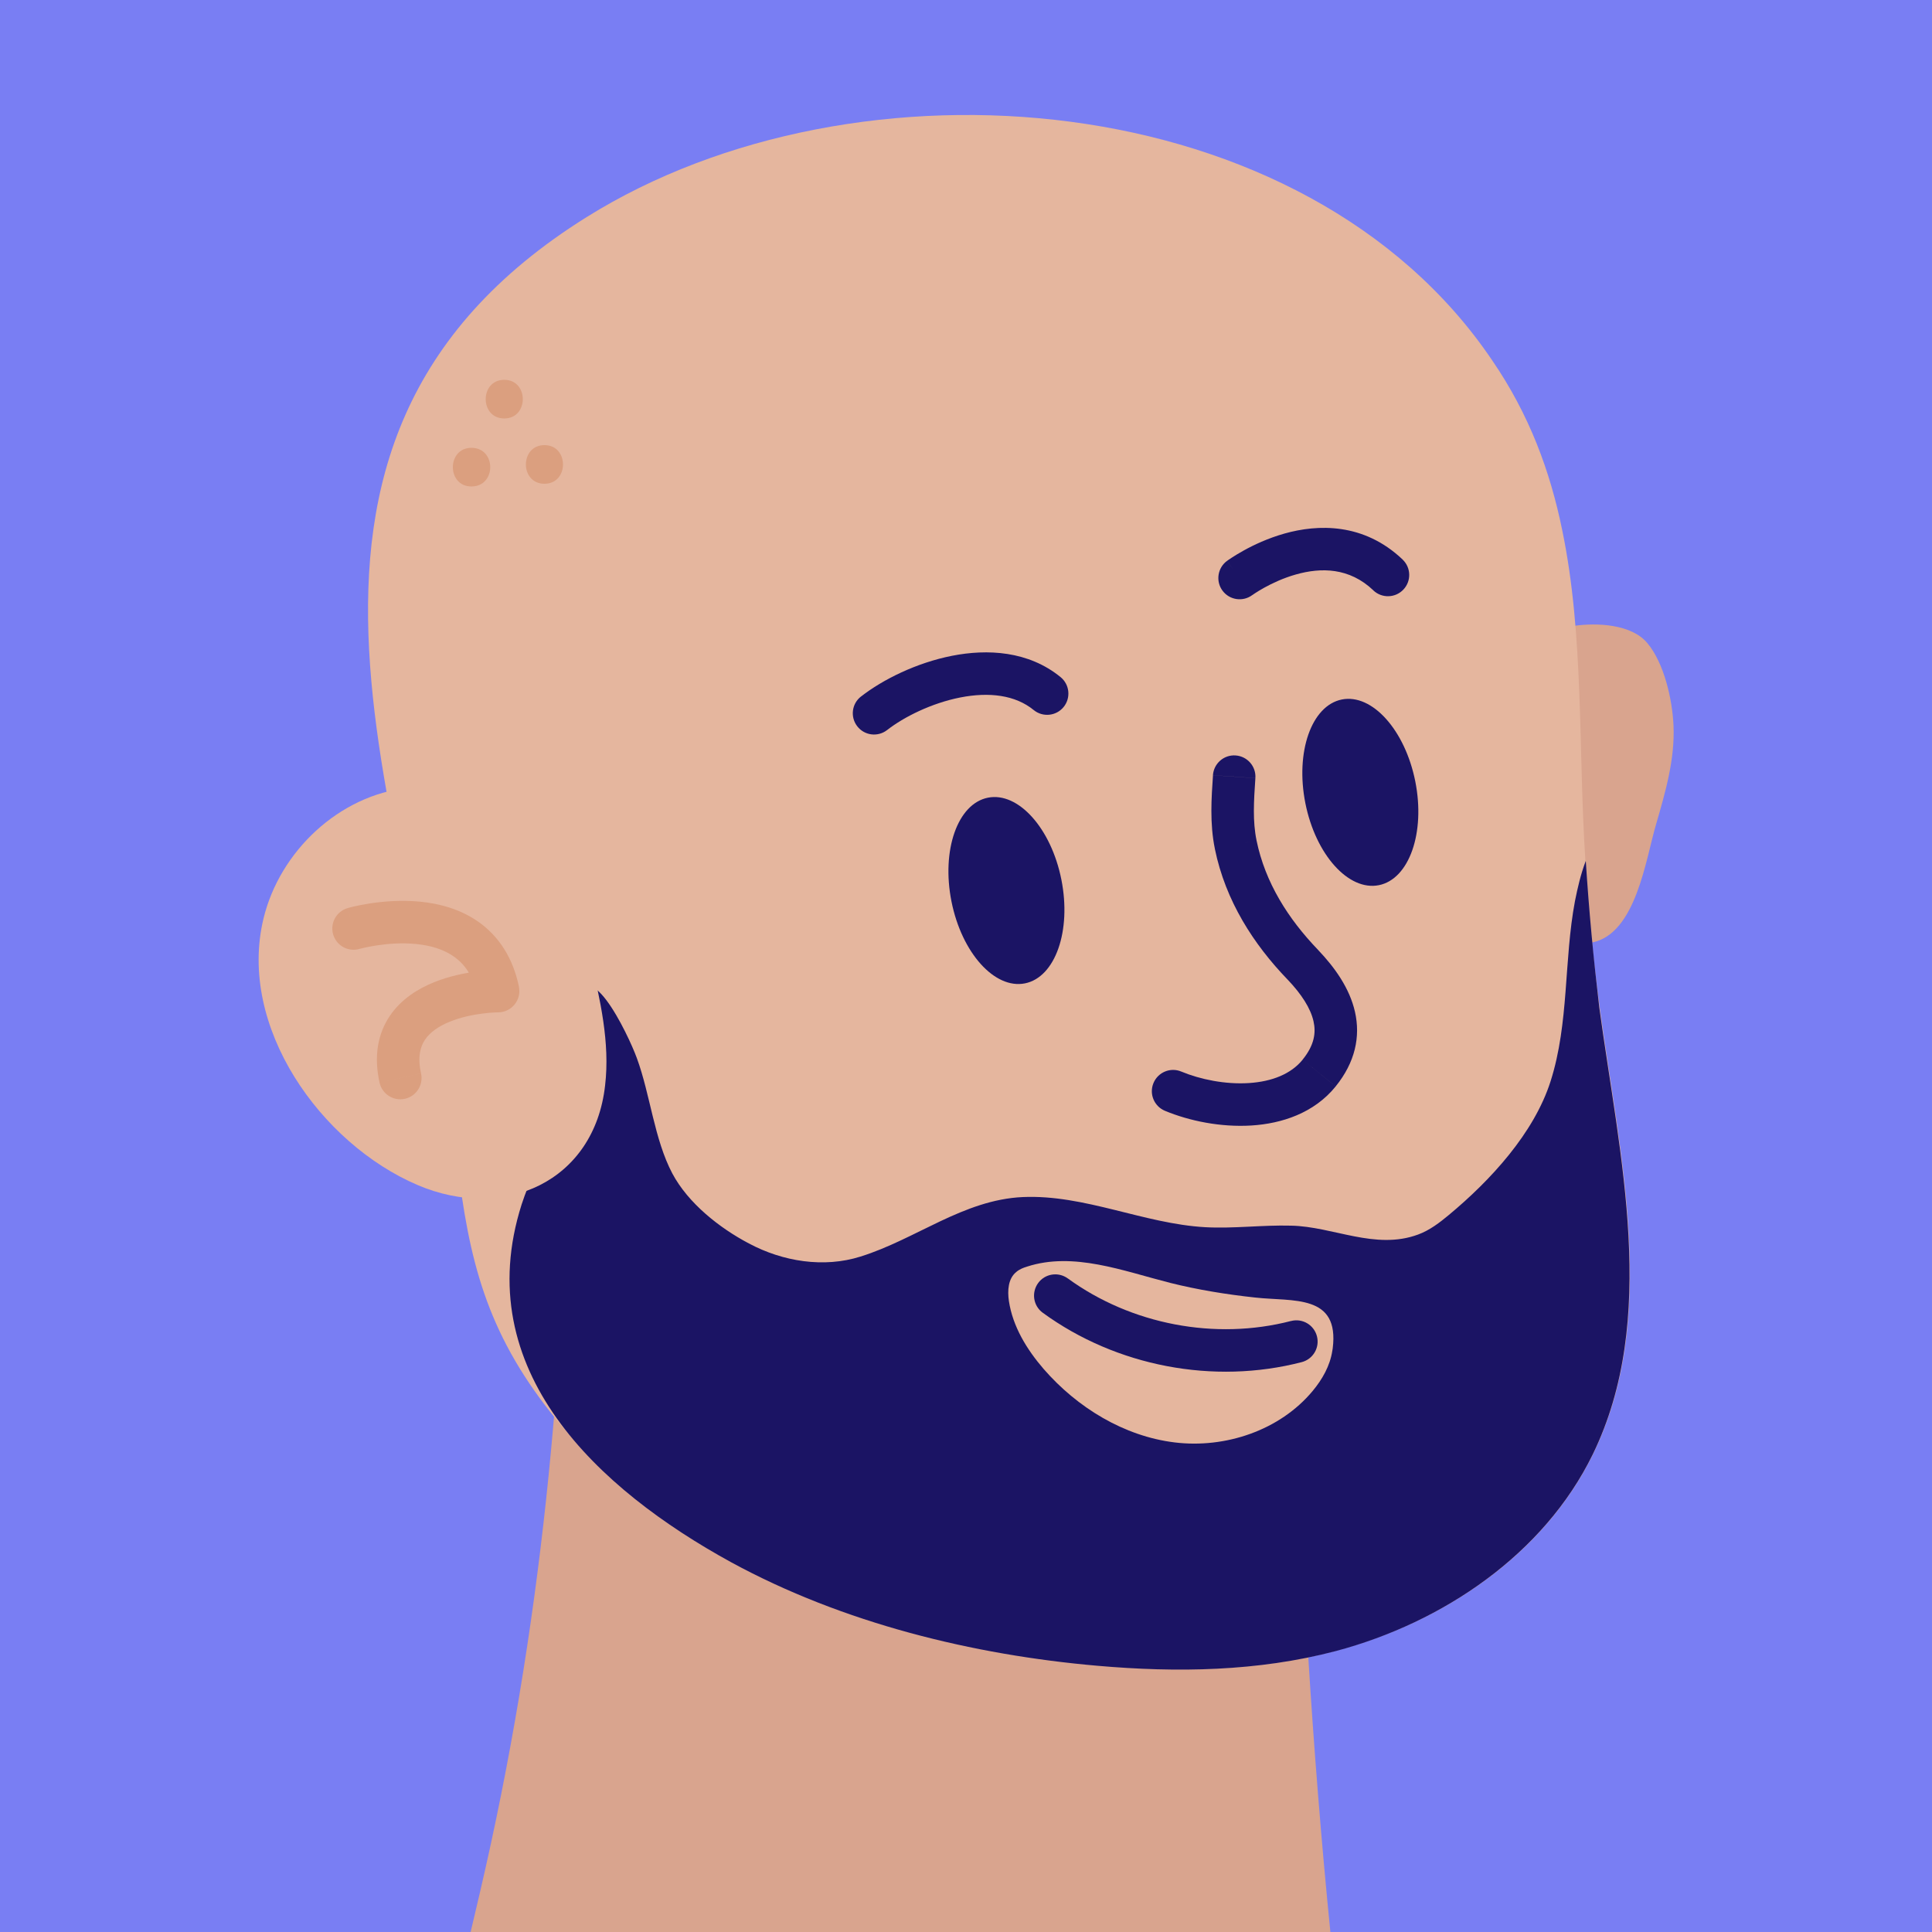
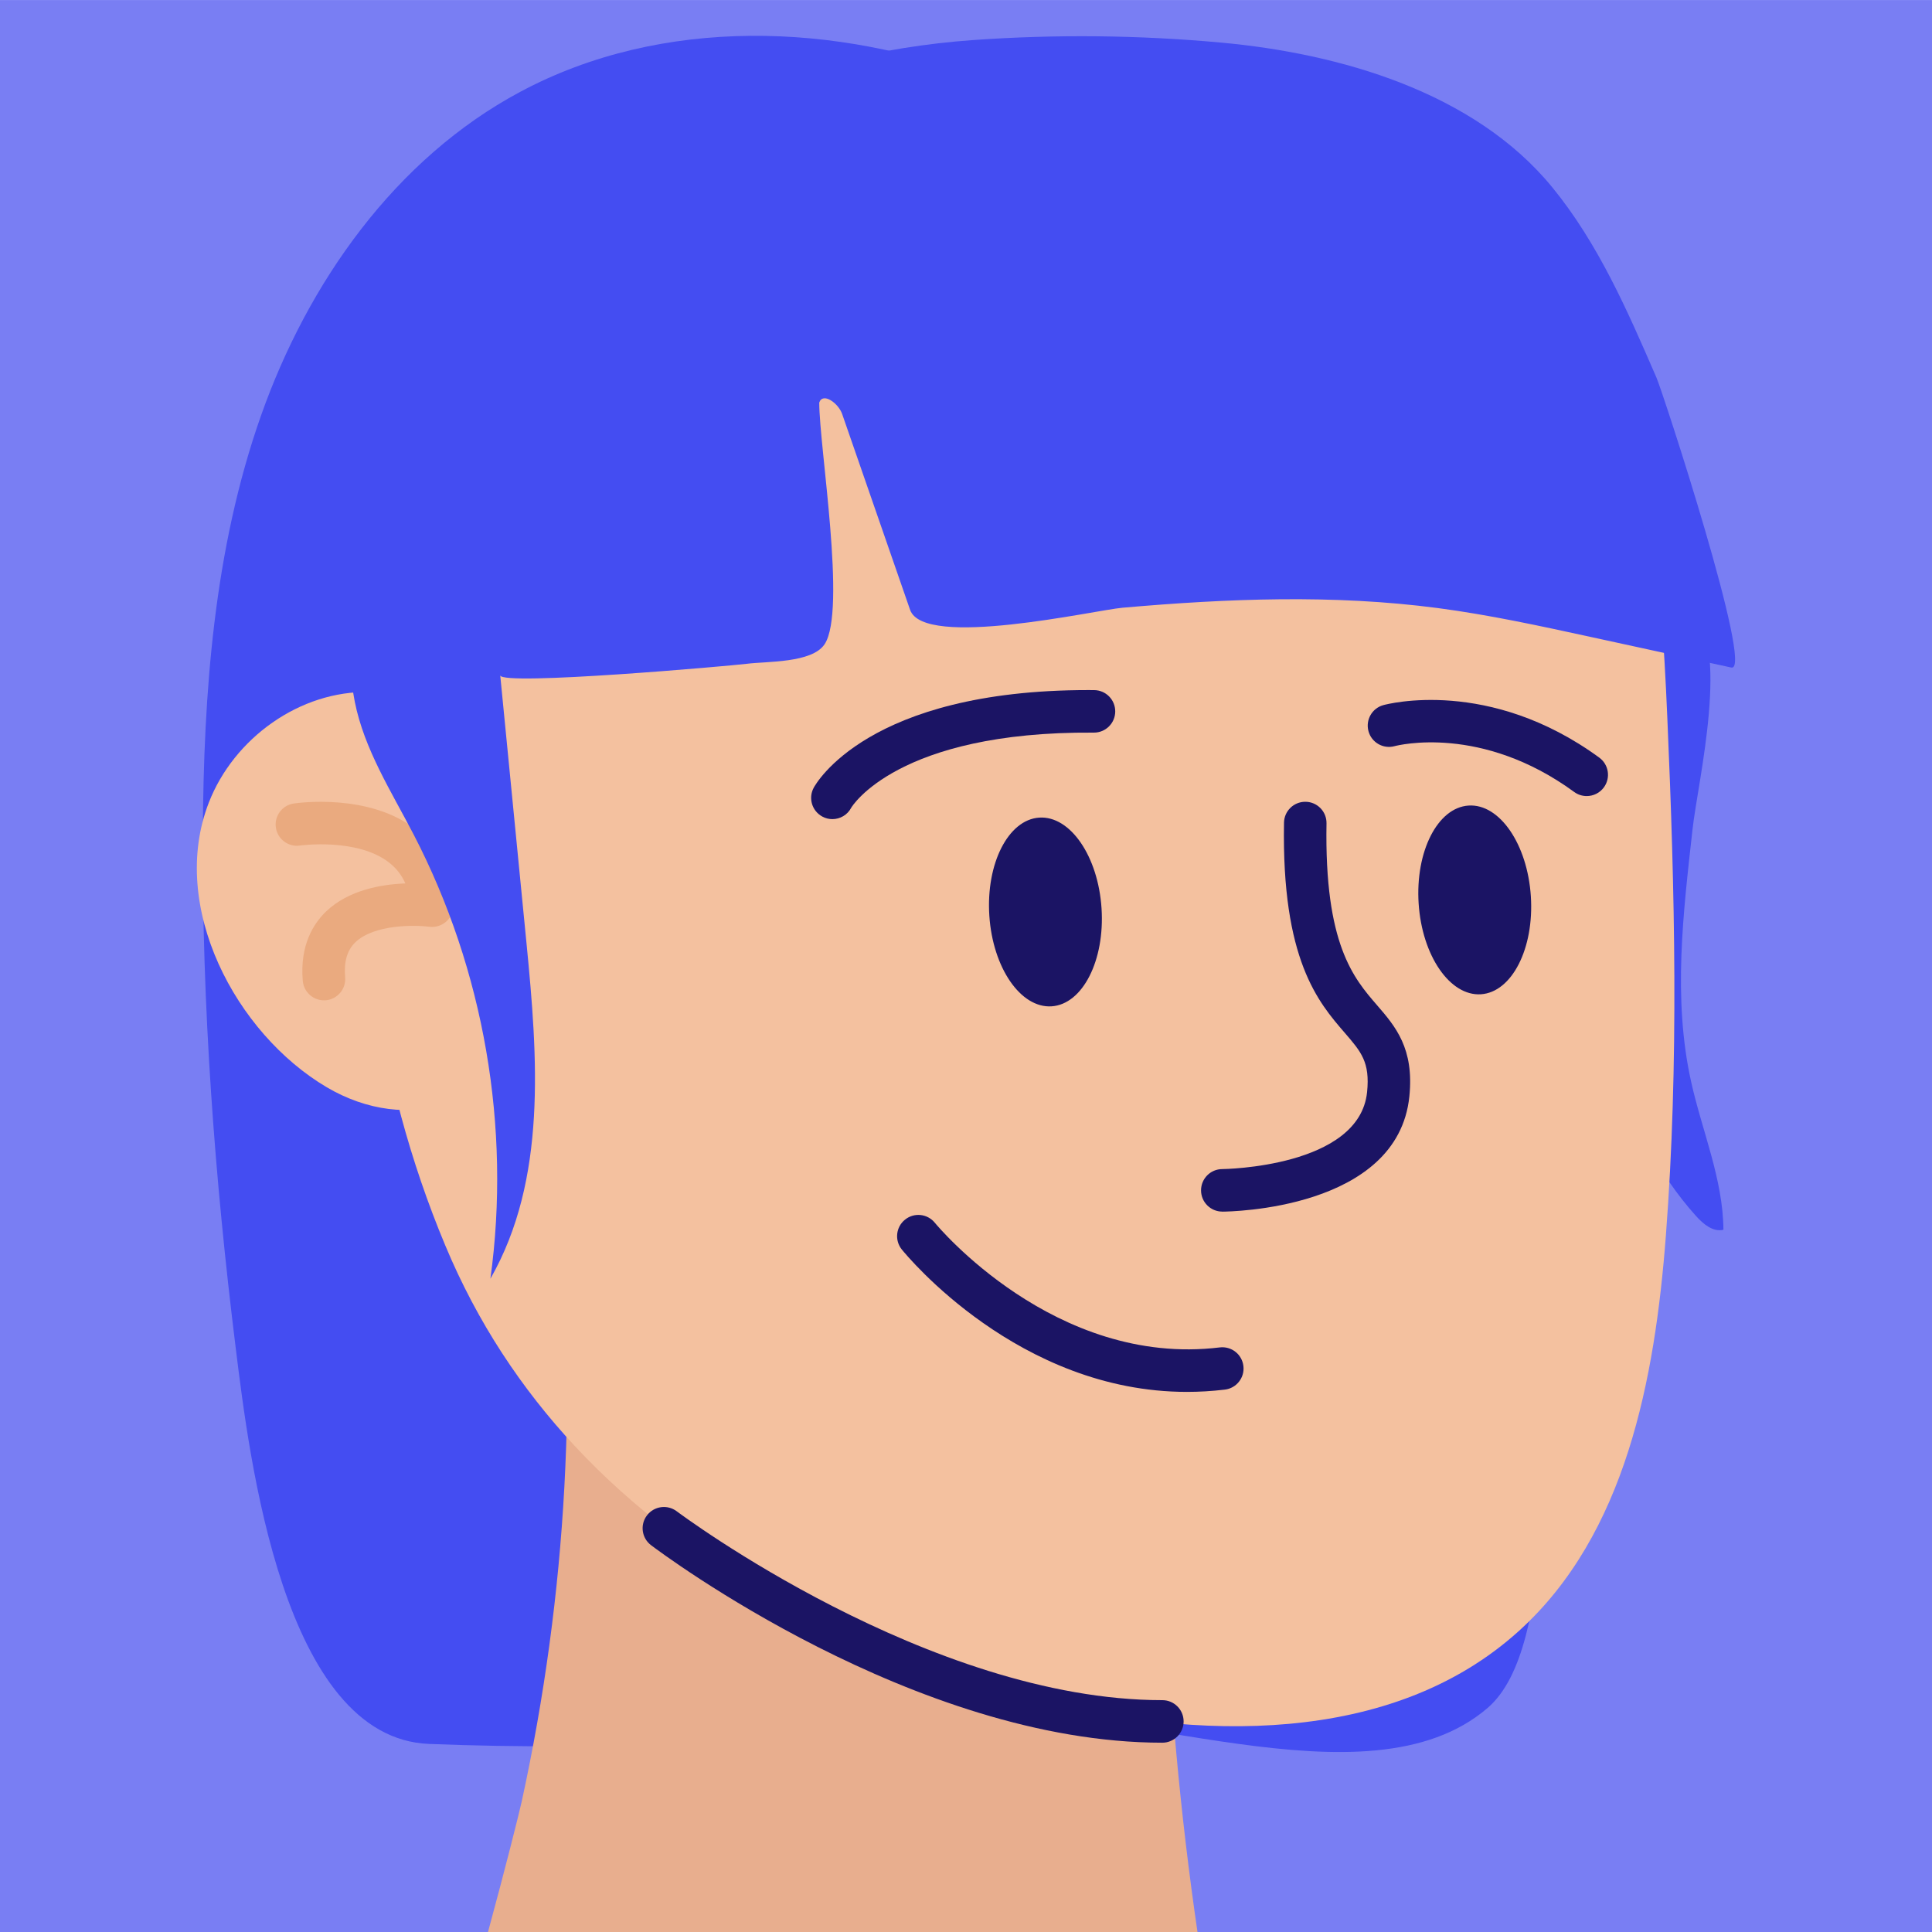
<svg xmlns="http://www.w3.org/2000/svg" width="500" height="500" viewBox="0 0 500 500" fill="none">
-   <path d="M500 -0.002H0V499.998H500V-0.002Z" fill="#797EF3" />
-   <path d="M385 228.398C381.9 220.598 381.6 211.898 381.3 203.498C381 193.298 382.6 182.498 387.8 174.398C391.8 168.098 398.1 163.398 407.2 161.998C413.2 161.098 422.2 161.498 426.3 166.398C430.7 171.598 432.8 181.098 433.1 187.698C433.5 196.498 431 204.998 428.6 213.298C425.9 222.398 423.4 241.598 412.1 243.898C400.2 246.498 389.2 239.198 385 228.398Z" fill="#D9A48E" />
-   <path d="M344.3 499.998H121.8C122.6 496.598 123.4 493.198 124.2 489.798C140.1 421.598 146.3 355.498 147.2 283.998C203.5 304.798 262.7 295.898 320.8 294.998C342.4 294.698 335.2 319.198 335.4 342.098C335.7 370.698 336.8 399.198 338.5 427.598C340 451.798 341.9 475.998 344.3 499.998Z" fill="#D9A48E" />
-   <path d="M404.3 137.198C410 164.698 408.4 193.698 410.3 222.798C411.1 235.498 412.3 248.098 414 260.698C419.3 299.498 429.4 341.098 412.3 376.298C399.7 402.198 373.7 419.798 345.8 427.198C325.6 432.598 304.8 432.798 284.1 430.998C252 428.198 218.3 420.098 189.3 404.198C171.5 394.498 155.5 381.798 142.7 365.798C125.9 344.598 121.3 325.998 118.3 300.298C108.2 213.998 56.5 115.698 151.8 56.198C221.7 12.498 337.9 21.698 386.2 93.298C395.8 107.298 401.2 121.998 404.3 137.198Z" fill="#E5B69E" />
-   <path d="M265.254 254.495C273.108 252.929 277.329 240.902 274.682 227.632C272.036 214.362 263.523 204.875 255.67 206.441C247.816 208.007 243.595 220.034 246.242 233.304C248.889 246.574 257.401 256.062 265.254 254.495Z" fill="#1B1464" />
-   <path d="M356.846 229.084C364.699 227.518 368.92 215.491 366.274 202.221C363.627 188.951 355.115 179.464 347.261 181.03C339.408 182.596 335.187 194.624 337.833 207.893C340.48 221.163 348.992 230.651 356.846 229.084Z" fill="#1B1464" />
-   <path d="M229.58 188.938C233.92 185.548 241.06 181.978 248.5 180.508C255.98 179.038 262.75 179.858 267.52 183.758L274.48 175.238C266.15 168.438 255.52 167.918 246.38 169.718C237.2 171.528 228.48 175.848 222.82 180.268L229.58 188.938ZM267.52 183.758C269.87 185.678 273.34 185.328 275.26 182.978C277.18 180.628 276.83 177.158 274.48 175.238L267.52 183.758ZM222.82 180.258C220.42 182.128 220 185.578 221.87 187.978C223.74 190.378 227.19 190.798 229.59 188.928L222.82 180.258Z" fill="#1B1464" />
-   <path d="M320.8 149.598C324.06 154.028 324.06 154.028 324.06 154.028C324.06 154.028 324.07 154.018 324.08 154.018C324.1 153.998 324.14 153.968 324.21 153.928C324.33 153.838 324.53 153.708 324.8 153.528C325.34 153.178 326.15 152.668 327.18 152.098C329.26 150.948 332.13 149.588 335.39 148.668C341.91 146.828 349.2 146.868 355.42 152.778L363 144.808C352.91 135.218 341.01 135.658 332.4 138.088C328.1 139.308 324.43 141.048 321.86 142.478C320.56 143.198 319.52 143.838 318.79 144.318C318.42 144.558 318.13 144.758 317.92 144.898C317.82 144.968 317.73 145.028 317.67 145.078C317.64 145.098 317.61 145.118 317.59 145.138C317.58 145.148 317.57 145.148 317.56 145.158L317.55 145.168C317.54 145.168 317.54 145.168 320.8 149.598ZM355.41 152.788C357.61 154.878 361.09 154.798 363.19 152.588C365.28 150.388 365.2 146.908 362.99 144.808L355.41 152.788ZM317.54 145.168C315.1 146.968 314.58 150.418 316.38 152.858C318.18 155.298 321.63 155.818 324.07 154.018L317.54 145.168Z" fill="#1B1464" />
-   <path d="M269.86 339.738C288.89 353.608 314.08 358.428 336.88 352.518L334.12 341.868C314.52 346.958 292.71 342.778 276.34 330.848L269.86 339.738ZM336.88 352.518C339.82 351.758 341.59 348.758 340.82 345.818C340.06 342.878 337.06 341.108 334.12 341.878L336.88 352.518ZM276.34 330.858C273.89 329.068 270.44 329.608 268.66 332.068C266.88 334.528 267.41 337.968 269.87 339.748L276.34 330.858Z" fill="#1B1464" />
-   <path d="M325.19 217.488C324.17 212.548 324.48 207.408 324.89 201.378L313.92 200.638C313.53 206.408 313.04 213.068 314.42 219.728L325.19 217.488ZM341.16 245.878C333.36 237.788 327.42 228.388 325.19 217.498L314.41 219.708C317.18 233.208 324.45 244.408 333.24 253.528L341.16 245.878ZM345.67 281.158C350.71 274.938 352.13 268.298 350.66 261.838C349.27 255.728 345.42 250.358 341.18 245.908L333.21 253.488C336.87 257.328 339.18 260.968 339.93 264.278C340.61 267.238 340.18 270.458 337.12 274.228L345.67 281.158ZM301.49 287.478C307.84 290.118 315.98 291.768 323.86 291.278C331.72 290.788 340.07 288.078 345.67 281.168L337.13 274.238C334.14 277.928 329.23 279.918 323.17 280.298C317.13 280.678 310.67 279.378 305.71 277.318L301.49 287.478ZM324.89 201.368C325.1 198.338 322.81 195.718 319.77 195.508C316.74 195.298 314.12 197.588 313.91 200.628L324.89 201.368ZM319.8 218.598L325.19 217.498V217.488L319.8 218.598ZM337.2 249.698L341.18 245.908C341.17 245.898 341.16 245.888 341.15 245.878L337.2 249.698ZM305.71 277.318C302.91 276.148 299.69 277.478 298.52 280.288C297.35 283.088 298.68 286.308 301.49 287.478L305.71 277.318Z" fill="#1B1464" />
-   <path d="M344.9 348.998C344.9 349.198 344.8 349.398 344.8 349.598C344.2 353.498 342.2 356.998 339.7 359.998C331.2 370.198 317.1 374.898 304 373.298C290.9 371.698 278.8 364.298 270.1 354.298C265.7 349.198 262.1 343.298 261.1 336.698C260.7 333.998 260.9 330.898 263 329.198C263.8 328.498 264.8 328.098 265.8 327.798C277.8 323.898 290.6 328.898 302.8 331.998C310 333.798 317.4 334.998 324.8 335.798C334.6 336.898 346.7 334.798 344.9 348.998ZM410.4 222.798C409.1 226.198 408.3 229.698 407.6 233.198C404.7 248.598 406.1 264.698 401.3 279.798C397 293.298 385.7 305.498 375 314.398C372.6 316.398 370 318.398 367 319.498C355.9 323.598 345 317.398 334.1 317.198C326.7 316.998 319.3 317.998 311.9 317.598C296 316.698 280.7 309.098 264.7 309.798C249.3 310.498 237.1 320.698 222.7 325.198C213.2 328.198 202.6 326.498 193.8 321.798C186.2 317.798 178.1 311.398 174 303.698C169.3 294.798 168.3 283.298 164.8 273.798C162.7 267.998 151.3 243.798 148.6 261.498C146.9 272.398 146.4 283.098 142.4 293.598C140.1 299.698 137 305.498 135 311.698C121.3 354.698 154.9 385.498 189.2 404.298C218.2 420.098 251.9 428.298 284 431.098C304.6 432.898 325.5 432.598 345.7 427.298C373.5 419.898 399.6 402.198 412.2 376.398C429.3 341.198 419.2 299.598 413.9 260.798C412.4 248.098 411.2 235.498 410.4 222.798Z" fill="#1B1464" />
-   <path d="M134.6 212.998C127.3 206.298 117.8 202.498 105.6 203.898C87.8 205.798 72.4 220.298 68.2 237.698C61.4 265.698 83 295.998 108.1 306.698C130.4 316.198 153.8 305.898 156.6 280.898C157.9 269.798 155.3 258.698 152.8 247.898C149.8 234.798 144 221.498 134.6 212.998Z" fill="#E5B69E" />
-   <path d="M128.9 256.498C128.9 250.998 128.9 250.998 128.9 250.998C128.9 250.998 128.9 250.998 128.89 250.998H128.88C128.87 250.998 128.86 250.998 128.85 250.998C128.82 250.998 128.79 250.998 128.75 250.998C128.67 250.998 128.56 250.998 128.43 251.008C128.16 251.018 127.78 251.028 127.32 251.048C126.39 251.098 125.09 251.198 123.56 251.388C120.53 251.778 116.39 252.558 112.32 254.208C108.28 255.838 103.87 258.498 100.89 262.908C97.79 267.498 96.7 273.298 98.23 280.188L108.97 277.798C108 273.438 108.83 270.808 110 269.058C111.3 267.138 113.52 265.578 116.44 264.398C119.32 263.228 122.44 262.608 124.94 262.298C126.17 262.138 127.2 262.068 127.9 262.028C128.25 262.008 128.52 261.998 128.7 261.998C128.79 261.998 128.85 261.998 128.88 261.998C128.9 261.998 128.91 261.998 128.91 261.998C128.9 261.998 128.9 261.998 128.9 256.498ZM91.5 240.298C93.03 245.578 93.03 245.578 93.03 245.578C93.03 245.578 93.05 245.578 93.07 245.568C93.11 245.558 93.17 245.538 93.27 245.518C93.46 245.468 93.75 245.398 94.14 245.308C94.92 245.128 96.06 244.898 97.45 244.678C100.27 244.248 103.95 243.938 107.69 244.308C111.45 244.678 114.91 245.708 117.62 247.668C120.2 249.528 122.47 252.508 123.54 257.618L134.31 255.378C132.72 247.738 129 242.318 124.07 238.748C119.27 235.278 113.72 233.848 108.78 233.358C103.83 232.868 99.16 233.288 95.79 233.798C94.09 234.058 92.68 234.348 91.68 234.578C91.18 234.698 90.78 234.798 90.49 234.868C90.35 234.908 90.23 234.938 90.15 234.958C90.11 234.968 90.07 234.978 90.05 234.988C90.04 234.988 90.03 234.998 90.02 234.998H90.01C90.01 234.998 90.01 234.998 90 234.998C89.97 235.018 89.97 235.018 91.5 240.298ZM98.23 280.188C98.89 283.158 101.83 285.018 104.79 284.368C107.75 283.718 109.62 280.768 108.97 277.808L98.23 280.188ZM128.9 256.498V261.998C130.56 261.998 132.12 261.248 133.17 259.968C134.21 258.688 134.63 256.998 134.29 255.378L128.9 256.498ZM89.97 235.018C87.05 235.868 85.37 238.918 86.22 241.828C87.07 244.748 90.12 246.428 93.03 245.578L89.97 235.018Z" fill="#DB9F7F" />
-   <path d="M122 115.898C115.6 115.898 115.6 125.898 122 125.898C128.5 125.898 128.5 115.898 122 115.898Z" fill="#DB9F7F" />
-   <path d="M130.5 98.298C124.1 98.298 124.1 108.298 130.5 108.298C136.9 108.298 136.9 98.298 130.5 98.298Z" fill="#DB9F7F" />
-   <path d="M140.9 115.198C134.5 115.198 134.5 125.198 140.9 125.198C147.3 125.198 147.3 115.198 140.9 115.198Z" fill="#DB9F7F" />
+   <path d="M500 0.01H0V500.01H500V0.01Z" fill="#797EF3" />
+   <path d="M309.91 500.01H126.29C130.74 483.7 134.35 469.25 135.02 466.22C140.87 439.41 144.57 412.21 146.05 384.92C146.82 370.77 147 356.59 146.58 342.43C146.29 332.62 141.82 316.94 146.27 307.59C154.79 289.66 194.4 310.71 211.99 313C242.2 316.94 272.92 315.09 303.23 313.25C298.62 375.5 300.88 438.16 309.91 500.01Z" fill="#797EF3" />
+   <path d="M437.65 279.9C440.48 292.71 445.92 305.13 446.02 318.26C443.3 318.92 440.77 316.75 438.9 314.67C419.13 292.64 412.85 261.89 408.7 232.58C406.14 214.48 399.57 184.42 408.15 167.28C412.52 158.55 428.34 148.4 437.38 156.8C448.07 166.75 439.45 201.83 438.03 214.6C435.62 236.26 432.88 258.34 437.65 279.9Z" fill="#444DF2" />
+   <path d="M281.72 33.45C273.29 28.66 264.54 24.43 255.47 20.87C216.74 5.69 171.25 4.15 134.57 23.8C102.3 41.09 79.7 73.08 67.53 107.61C55.36 142.14 52.68 179.27 52.49 215.87C52.25 260.37 55.54 304.84 61.02 348.99C64.52 377.23 73.26 449.83 111.05 451.33C157.44 453.16 204 450.86 249.99 444.5C289.16 439.09 353.7 468.91 385 442.01C403.69 425.94 396.87 368.19 404.89 344.88C414.64 316.56 421.91 287.11 422.78 257.17C423.93 217.7 413.66 177.95 393.53 143.98C382.82 125.91 369.45 109.53 355.19 94.11C333.56 70.73 309.29 49.11 281.72 33.45Z" fill="#444DF2" />
+   <path d="M309.91 500.01H126.29C130.74 483.7 134.35 469.25 135.02 466.22C140.87 439.41 144.57 412.21 146.05 384.92C146.82 370.77 147 356.59 146.58 342.43C146.29 332.62 141.82 316.94 146.27 307.59C154.79 289.66 194.4 310.71 211.99 313C242.2 316.94 272.92 315.09 303.23 313.25C298.62 375.5 300.88 438.16 309.91 500.01Z" fill="#E8AE8E" />
+   <path d="M148.73 374.2C179.29 407.02 221.37 427.83 266.54 439.49C309.54 450.59 360.17 451.9 393.09 422.09C420.75 397.05 428.29 356.97 431.13 319.76C434.53 275.18 433.45 230.38 431.5 185.72C430.65 166.3 429.62 146.75 424.96 127.89C417.91 99.37 400.3 61.47 372.42 48.81C338.74 33.52 298.39 29.49 261.95 33.61C235.58 36.59 208.75 39.75 184.51 50.52C162.73 60.2 134.5 72.55 122.87 94.16C108.12 121.56 99.73 153.24 96.16 184.02C90.74 230.7 97.07 278.88 115.22 322.28C123.53 342.21 134.96 359.42 148.73 374.2Z" fill="#F4C19F" />
+   <path d="M123.08 191.96C116.69 184.41 107.76 179.38 95.57 179.1C77.66 178.69 60.51 191.03 54.03 207.74C43.6 234.65 61.04 267.49 84.55 281.37C105.43 293.69 129.94 286.51 136.03 262.14C138.73 251.33 137.67 239.99 136.58 228.9C135.28 215.54 131.28 201.66 123.08 191.96Z" fill="#F4C19F" />
+   <path d="M83.83 258.88C81.01 258.88 78.61 256.72 78.36 253.86C77.55 244.54 81.2 238.94 84.4 235.88C90.23 230.31 98.74 228.86 104.91 228.63C103.98 226.52 102.62 224.76 100.81 223.32C92.59 216.78 77.81 218.8 77.66 218.82C74.66 219.28 71.85 217.21 71.4 214.21C70.94 211.21 73.01 208.4 76.01 207.95C76.8 207.83 95.58 205.12 107.65 214.71C113.43 219.31 116.69 225.79 117.32 233.96C117.45 235.61 116.82 237.24 115.62 238.38C114.41 239.52 112.76 240.05 111.11 239.84C107.45 239.37 96.86 239.17 91.98 243.85C89.84 245.91 88.97 248.87 89.32 252.91C89.58 255.94 87.34 258.6 84.32 258.87C84.15 258.87 83.99 258.88 83.83 258.88Z" fill="#EAAA7F" />
+   <path d="M213.44 166.67C213.41 166.71 213.39 166.75 213.36 166.79C210.06 171.62 198.39 171.14 193.35 171.78C189.16 172.31 129.74 177.57 129.46 174.78C131.73 197.93 134 221.09 136.27 244.24C139.15 273.66 141.6 305.26 126.92 330.92C132.29 291.79 125.25 251.05 107.06 215.99C101.27 204.82 94.28 193.96 91.82 181.62C89.71 171 91.12 160 93.36 149.41C98.96 123.03 109.77 97.77 124.99 75.51C152.94 34.65 203.66 13.79 251.81 10.37C273.21 8.85 294.73 9.07 316.09 11.03C346.69 13.84 381.54 23.8 401.74 48.49C413.63 63.03 421.24 80.51 428.7 97.75C430.4 101.68 454.06 174.07 448.07 172.76C435.89 170.11 423.72 167.46 411.54 164.81C398.47 161.97 385.39 159.12 372.13 157.37C345.04 153.8 317.65 154.9 290.51 157.28C283.4 157.9 239.07 168.03 235.53 157.82C229.67 140.92 223.8 124.02 217.94 107.12C216.98 104.36 212.95 101.42 212.02 104.19C212.04 115.8 219.1 157.92 213.44 166.67Z" fill="#444DF2" />
+   <path d="M316.33 313.56C313.3 313.56 310.84 311.11 310.83 308.08C310.82 305.04 313.27 302.57 316.3 302.56C316.66 302.56 351.8 302.12 353.8 282.64C354.59 274.9 352.27 272.21 348.06 267.34C341.14 259.34 331.67 248.38 332.3 212.9C332.35 209.9 334.8 207.5 337.8 207.5C337.83 207.5 337.87 207.5 337.9 207.5C340.94 207.55 343.36 210.06 343.3 213.1C342.74 244.38 350.3 253.12 356.38 260.15C361.12 265.63 366.02 271.31 364.74 283.77C361.73 313.05 318.2 313.56 316.35 313.57C316.35 313.56 316.34 313.56 316.33 313.56Z" fill="#1B1464" />
+   <path d="M272.161 260.436C280.179 259.909 285.962 248.55 285.077 235.064C284.192 221.578 276.974 211.072 268.955 211.598C260.936 212.125 255.153 223.484 256.038 236.97C256.924 250.456 264.142 260.962 272.161 260.436Z" fill="#1B1464" />
+   <path d="M383.267 257.315C391.285 256.789 397.068 245.429 396.183 231.943C395.298 218.457 388.08 207.951 380.061 208.478C372.042 209.004 366.259 220.363 367.144 233.849C368.029 247.335 375.248 257.841 383.267 257.315Z" fill="#1B1464" />
+   <path d="M410.64 206.02C409.51 206.02 408.38 205.68 407.4 204.96C383.39 187.41 361.8 192.87 360.89 193.11C357.96 193.89 354.95 192.16 354.16 189.23C353.37 186.31 355.08 183.3 357.99 182.49C359.1 182.19 385.41 175.26 413.89 196.07C416.34 197.86 416.88 201.3 415.09 203.76C414.01 205.24 412.34 206.02 410.64 206.02Z" fill="#1B1464" />
+   <path d="M215.42 211.99C214.56 211.99 213.68 211.79 212.86 211.35C210.17 209.93 209.14 206.61 210.56 203.92C211.11 202.88 224.58 178.59 281.65 178.59C282.15 178.59 282.65 178.59 283.16 178.6C286.2 178.62 288.64 181.1 288.62 184.14C288.6 187.16 286.14 189.6 283.12 189.6C283.11 189.6 283.09 189.6 283.08 189.6C232.2 189.23 220.39 208.85 220.29 209.05C219.31 210.92 217.4 211.99 215.42 211.99Z" fill="#1B1464" />
+   <path d="M307.18 360.22C263.65 360.22 234.69 324.97 233.39 323.37C231.48 321.01 231.85 317.54 234.22 315.64C236.58 313.73 240.04 314.1 241.95 316.47C242.4 317.02 272.95 353.91 315.67 348.71C318.69 348.35 321.43 350.49 321.79 353.51C322.16 356.52 320.01 359.27 316.99 359.63C313.65 360.03 310.37 360.22 307.18 360.22Z" fill="#1B1464" />
+   <path d="M300.81 451.01C236.7 451.01 171.24 401.98 168.49 399.89C166.07 398.06 165.59 394.61 167.43 392.19C169.26 389.77 172.71 389.29 175.14 391.12C175.79 391.61 240.44 440 300.82 440C303.86 440 306.32 442.46 306.32 445.5C306.32 448.54 303.85 451.01 300.81 451.01Z" fill="#1B1464" />
</svg>
